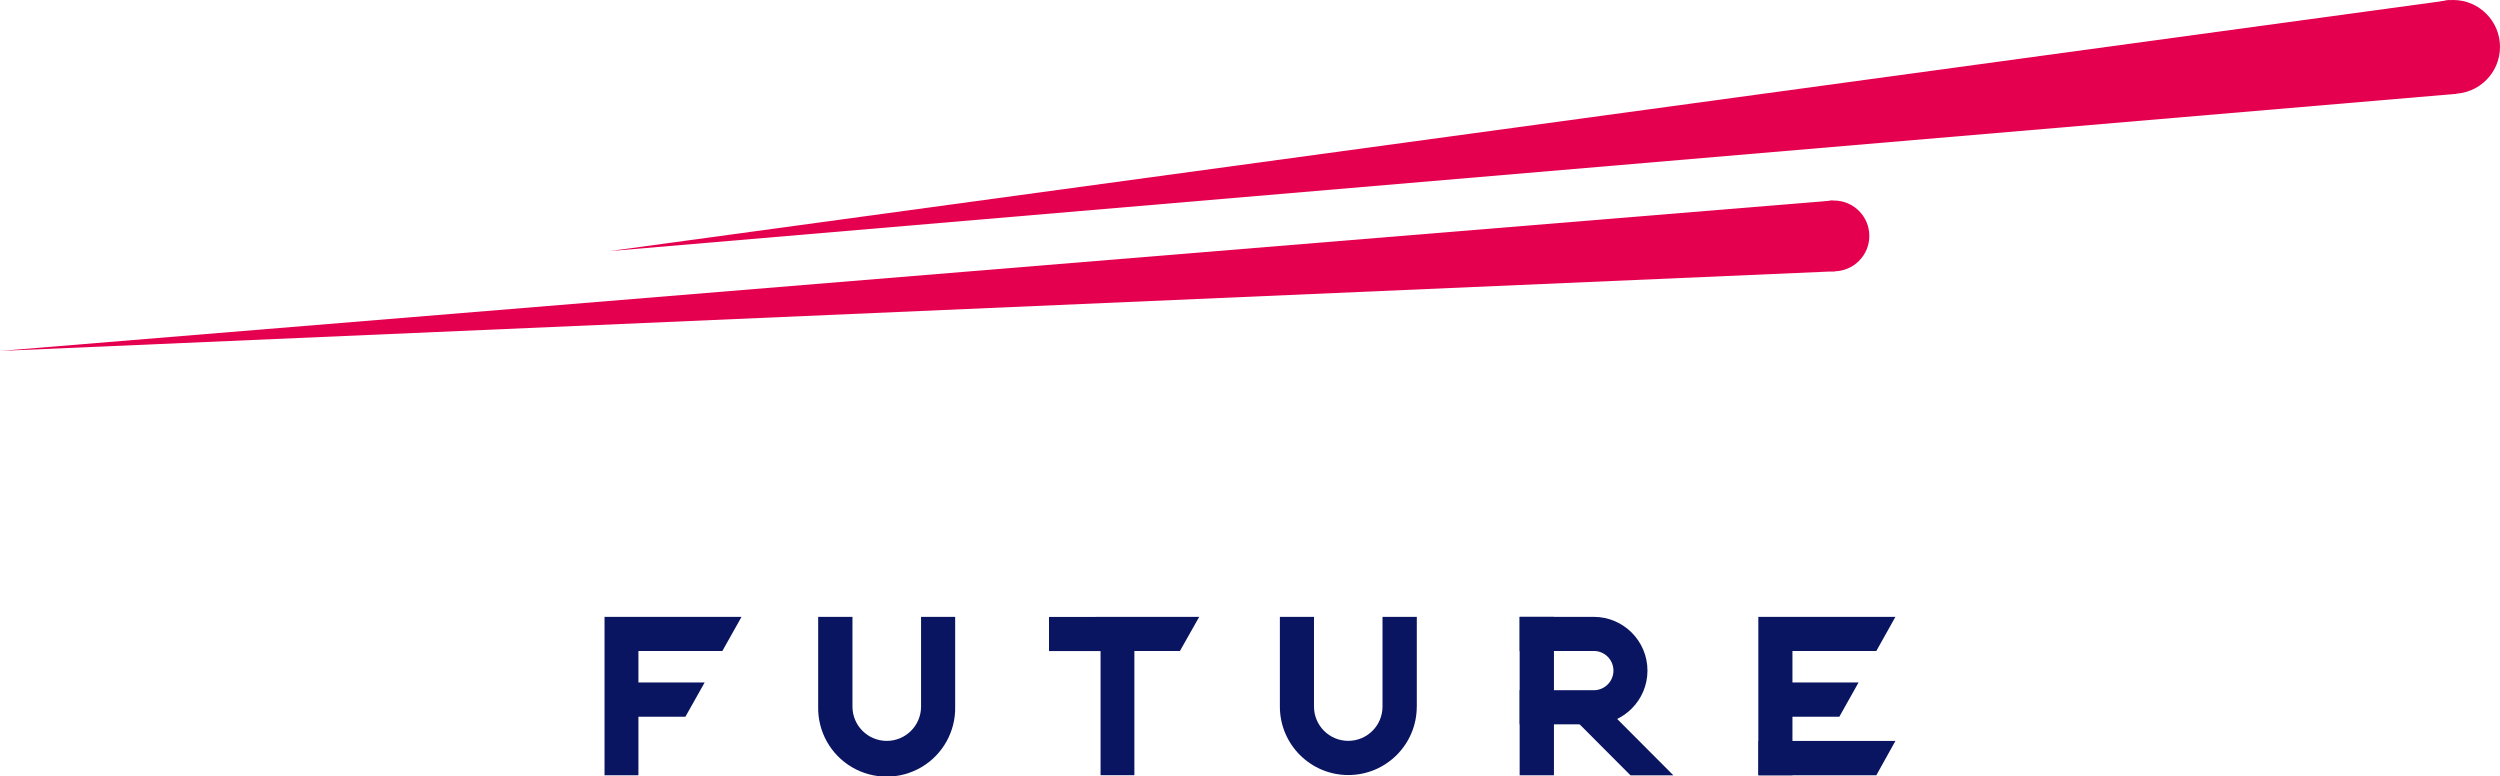
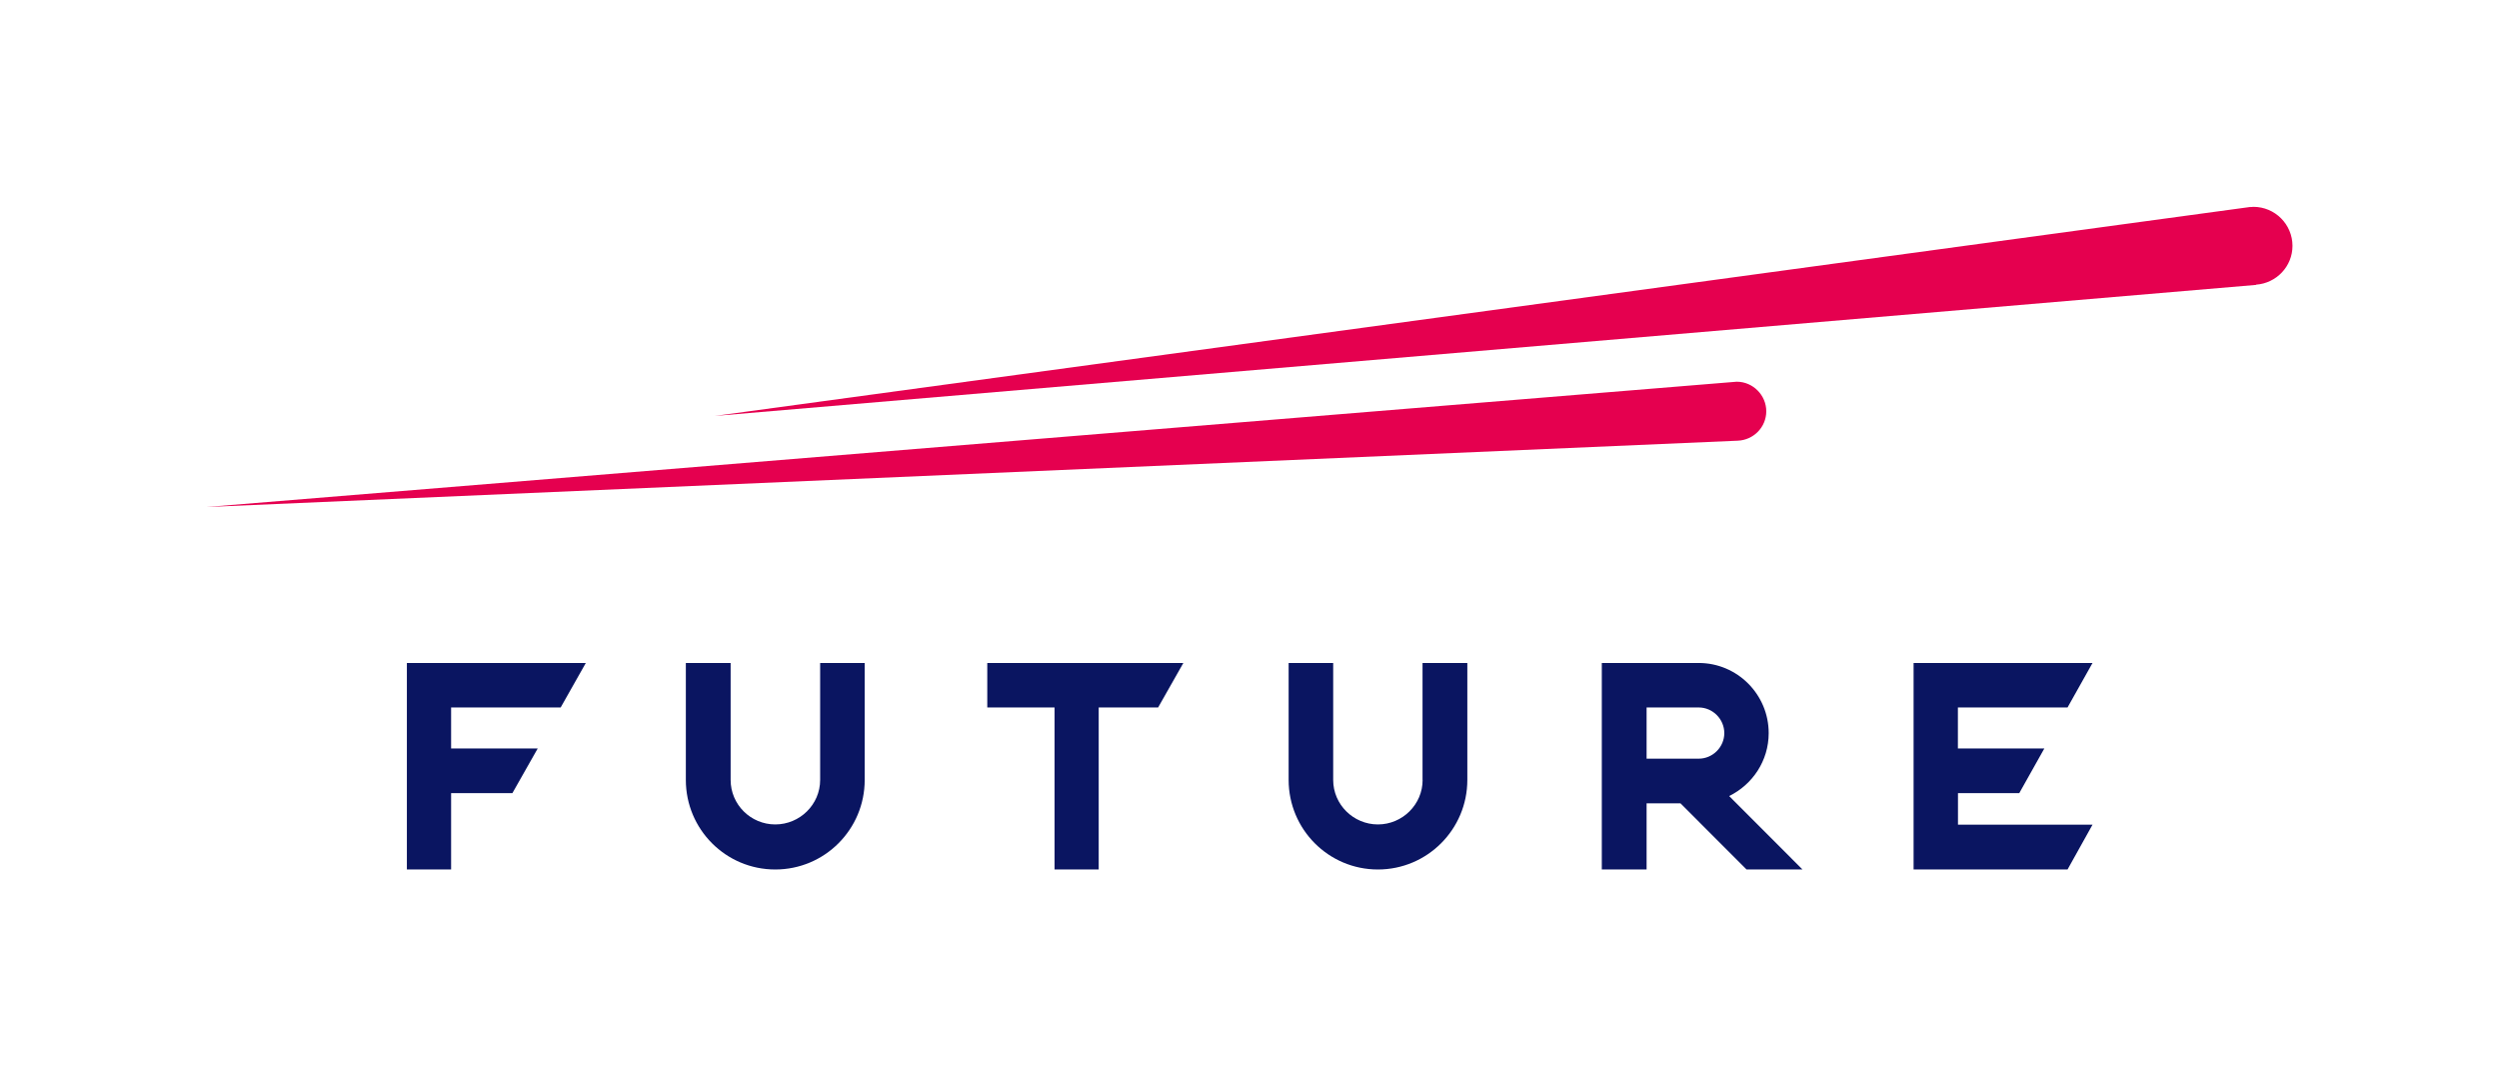
- <svg xmlns="http://www.w3.org/2000/svg" viewBox="0 0 732.67 227.21">
+ <svg xmlns="http://www.w3.org/2000/svg" id="_レイヤー_1" data-name="レイヤー 1" viewBox="0 0 309.06 133.02">
  <defs>
-     <style>.cls-1{fill:#e5004f;}.cls-2{fill:#0a1561;}</style>
+     <style>
+       .cls-1 {
+         fill: #e5004f;
+       }
+ 
+       .cls-2 {
+         fill: none;
+       }
+ 
+       .cls-3 {
+         fill: #0a1561;
+       }
+     </style>
  </defs>
-   <g id="レイヤー_2" data-name="レイヤー 2">
-     <g id="レイヤー_1-2" data-name="レイヤー 1">
-       <path class="cls-1" d="M547.84,69.15a10.37,10.37,0,1,1-10.36-10.38A10.36,10.36,0,0,1,547.84,69.15Z" />
-       <path class="cls-1" d="M732.67,13.74A13.74,13.74,0,1,1,718.93,0,13.74,13.74,0,0,1,732.67,13.74Z" />
-       <polygon class="cls-1" points="717.96 0.03 719.88 27.5 178.53 73.6 717.96 0.03" />
-       <polygon class="cls-1" points="537.1 58.77 537.84 79.51 0 102.85 537.1 58.77" />
-       <path class="cls-2" d="M555.49,180.78l-5.6,10H525.31V200h19.38l-5.64,10.05H525.31v17.16h-10V180.78Z" />
-       <path class="cls-2" d="M217.32,180.78l-5.62,10H187.1V200h19.42l-5.65,10.05H187.1v17.16h-9.93V180.78Z" />
-       <path class="cls-2" d="M549.89,227.21l5.6-10.07H515.35v10.07Z" />
-       <path class="cls-2" d="M351.45,180.78l-5.65,10H332.45v36.41h-9.91V190.8H307.43v-10Z" />
-       <path class="cls-2" d="M279.93,207.08v-26.3h-10v26.3h0a10.05,10.05,0,0,1-20.1,0h0v-26.3H239.78v26.3h0a20.08,20.08,0,1,0,40.15,0Z" />
-       <path class="cls-2" d="M415.22,207.08v-26.3H405.17v26.3h0a10,10,0,0,1-20.08,0h0v-26.3h-10v26.3h0a20.06,20.06,0,1,0,40.12,0Z" />
-       <rect class="cls-2" x="445.36" y="180.78" width="10.05" height="46.43" />
-       <polygon class="cls-2" points="490.41 227.22 477.84 227.22 457.24 206.56 469.81 206.56 490.41 227.22" />
-       <path class="cls-2" d="M482.82,196.57a15.76,15.76,0,0,0-15.72-15.79H445.36v10H467.1a5.75,5.75,0,0,1,0,11.5H445.36v10H467.1A15.76,15.76,0,0,0,482.82,196.57Z" />
+   <g>
+     <g>
+       <path class="cls-1" d="m214.79,47.19s-.08,0-.14.01h0S25.53,62.68,25.53,62.68l189.38-8.2h0c1.96-.08,3.53-1.67,3.53-3.64s-1.63-3.65-3.65-3.65Z" />
+       <path class="cls-1" d="m283.52,30.4c0-2.66-2.16-4.83-4.84-4.83-.11,0-.22.02-.33.03v-.02l-189.95,25.84,190.62-16.2v-.03c2.51-.18,4.5-2.25,4.5-4.8Z" />
+     </g>
+     <g>
+       <path class="cls-3" d="m255.7,87.46l3.09-5.5h-22.13v25.53h19.04l3.09-5.54h-16.64v-3.9h7.58l3.1-5.52h-10.69v-5.07h13.55Z" />
+       <polygon class="cls-3" points="50.32 107.49 55.79 107.49 55.79 98.05 63.37 98.05 66.5 92.53 55.79 92.53 55.79 87.46 69.34 87.46 72.45 81.96 50.32 81.96 50.32 107.49" />
+       <polygon class="cls-3" points="122.1 87.46 130.42 87.46 130.42 107.49 135.88 107.49 135.88 87.46 143.23 87.46 146.35 81.96 122.1 81.96 122.1 87.46" />
+       <path class="cls-3" d="m101.43,96.42c0,3.04-2.51,5.5-5.55,5.5s-5.52-2.46-5.52-5.5v-14.46h-5.54v14.46c0,6.1,4.94,11.07,11.06,11.07s11.06-4.97,11.06-11.07v-14.46h-5.51v14.46Z" />
+       <path class="cls-3" d="m175.94,96.42c0,3.04-2.5,5.5-5.53,5.5s-5.53-2.46-5.53-5.5v-14.46h-5.51v14.46c0,6.1,4.93,11.07,11.04,11.07s11.06-4.97,11.06-11.07v-14.46h-5.54v14.46Z" />
+       <path class="cls-3" d="m218.74,90.63c0-4.78-3.88-8.67-8.66-8.67h-11.98v25.53h5.54v-8.18h4.19l8.17,8.18h6.92l-9.07-9.08c2.88-1.41,4.89-4.35,4.89-7.78Zm-15.1-3.17h6.44c1.75,0,3.17,1.45,3.17,3.17s-1.42,3.16-3.17,3.16h-6.44v-6.33Z" />
    </g>
  </g>
+   <rect class="cls-2" width="309.06" height="133.02" />
</svg>
